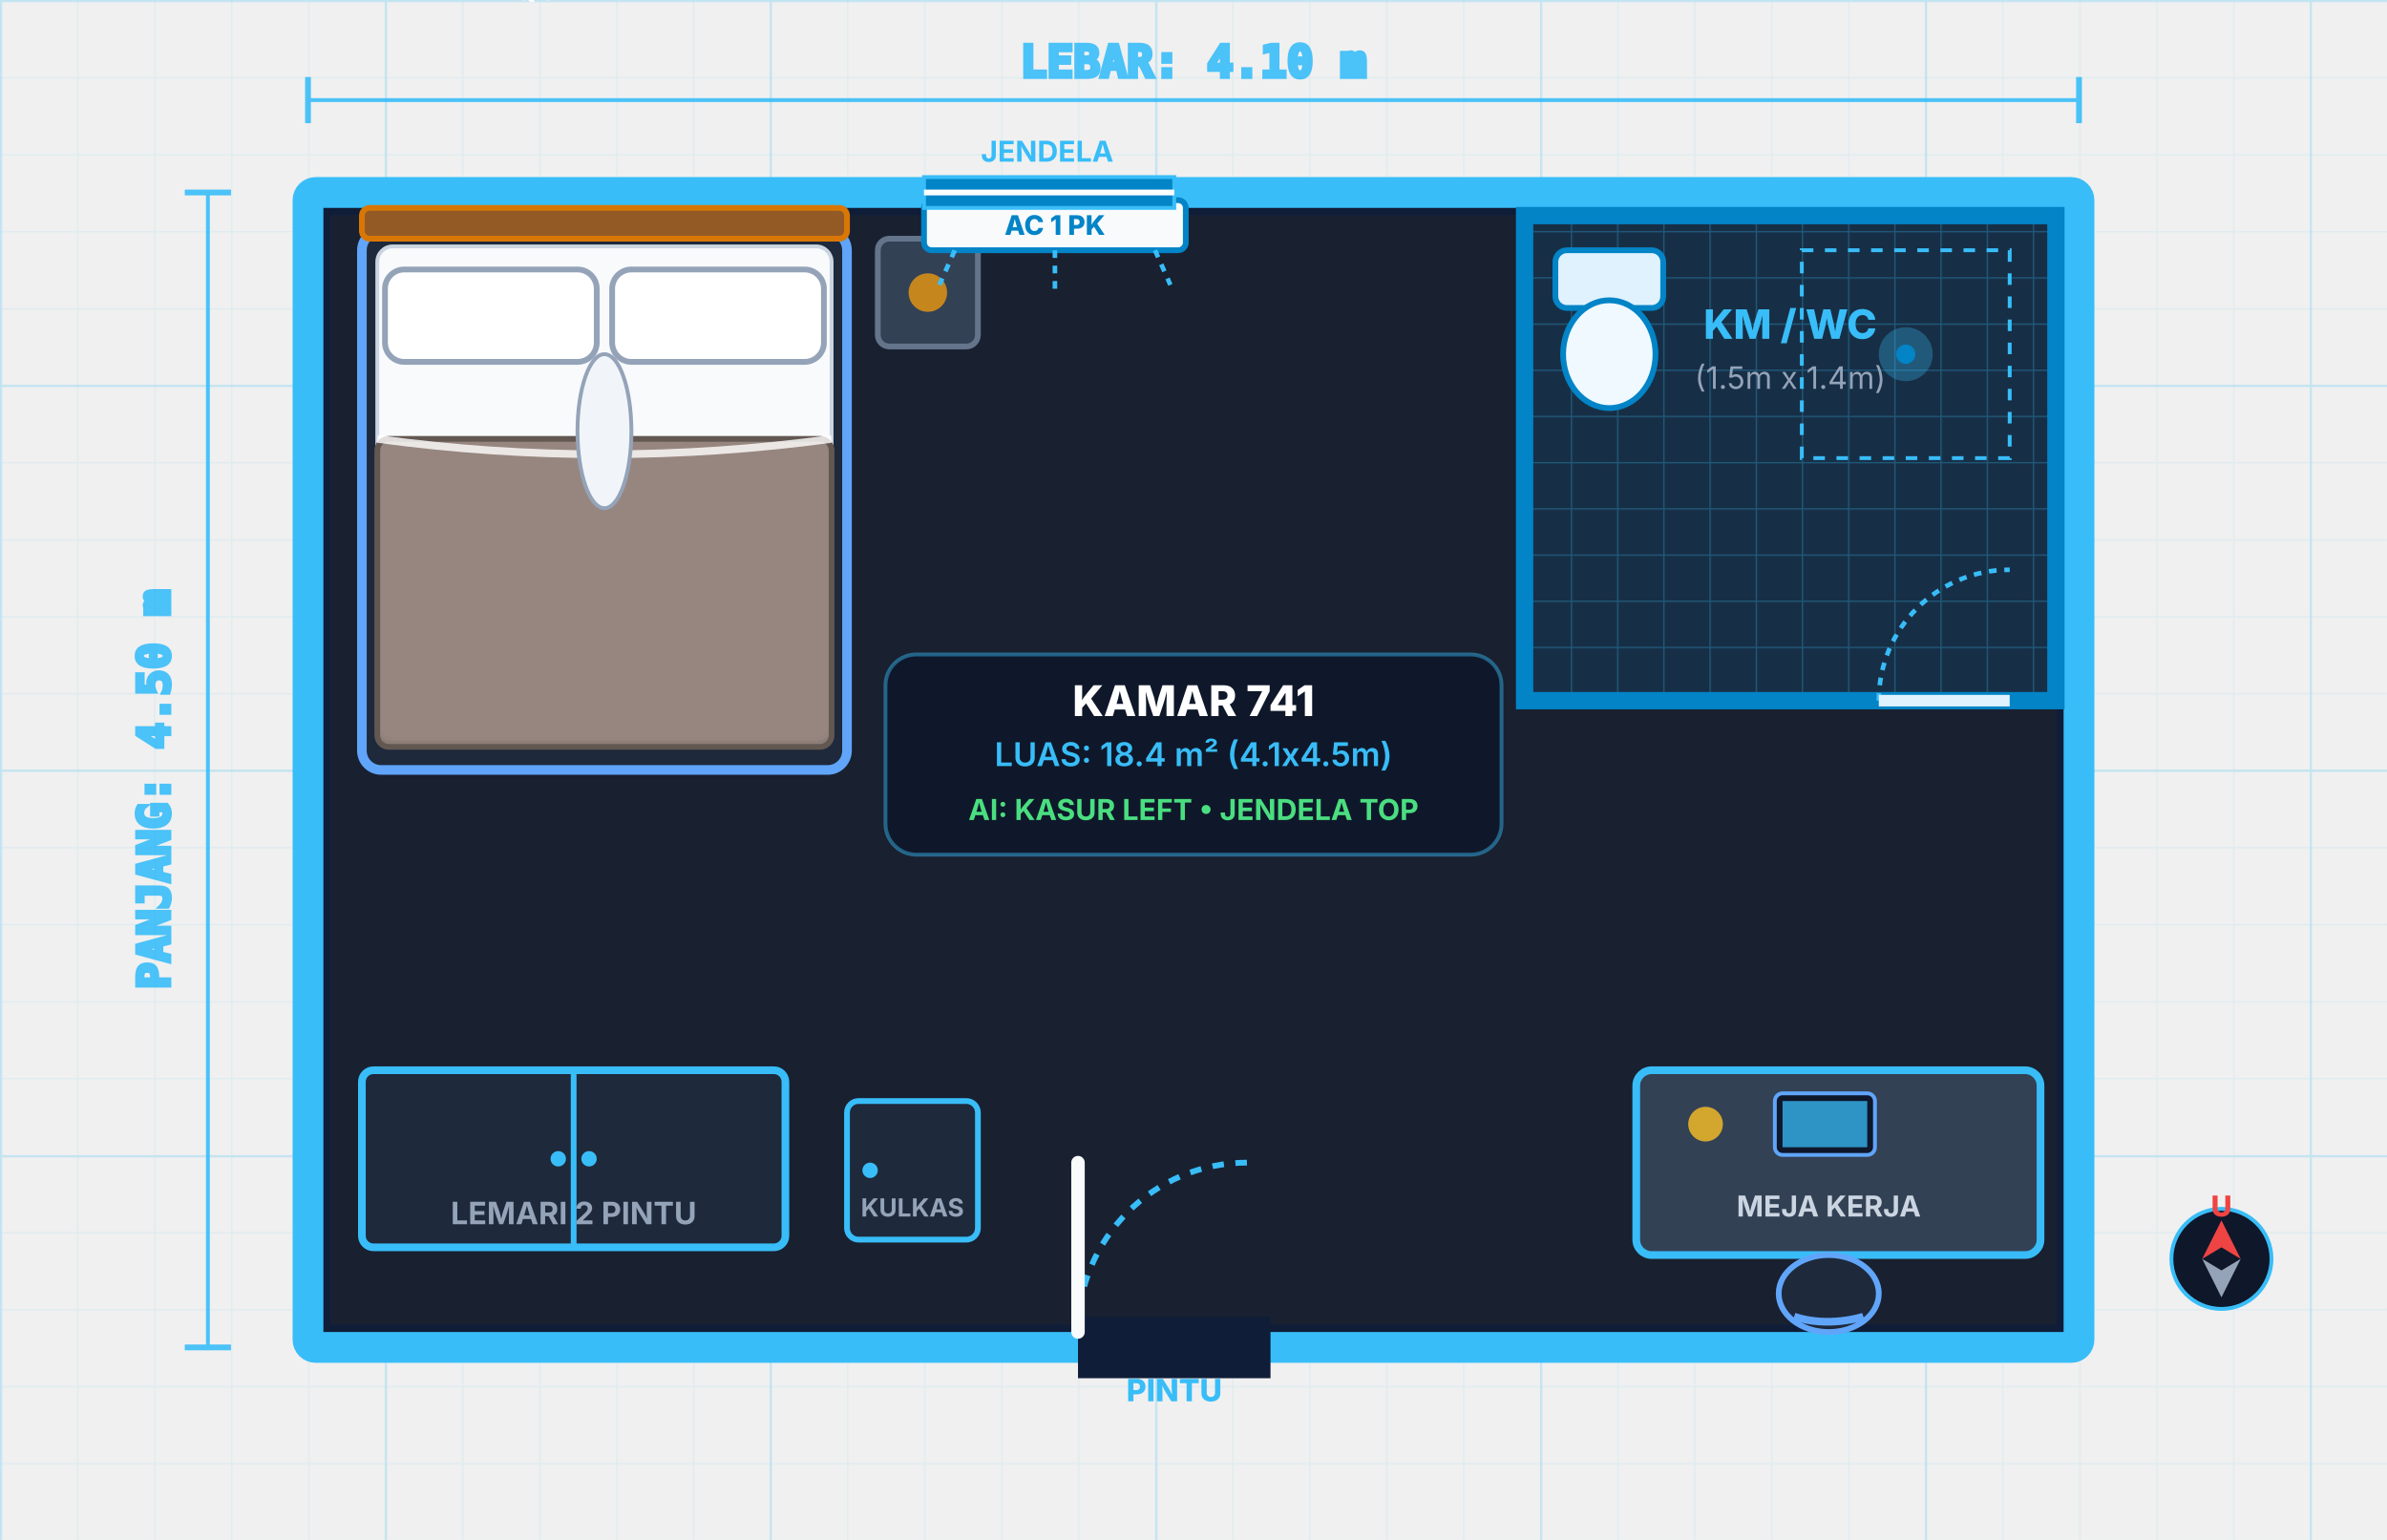
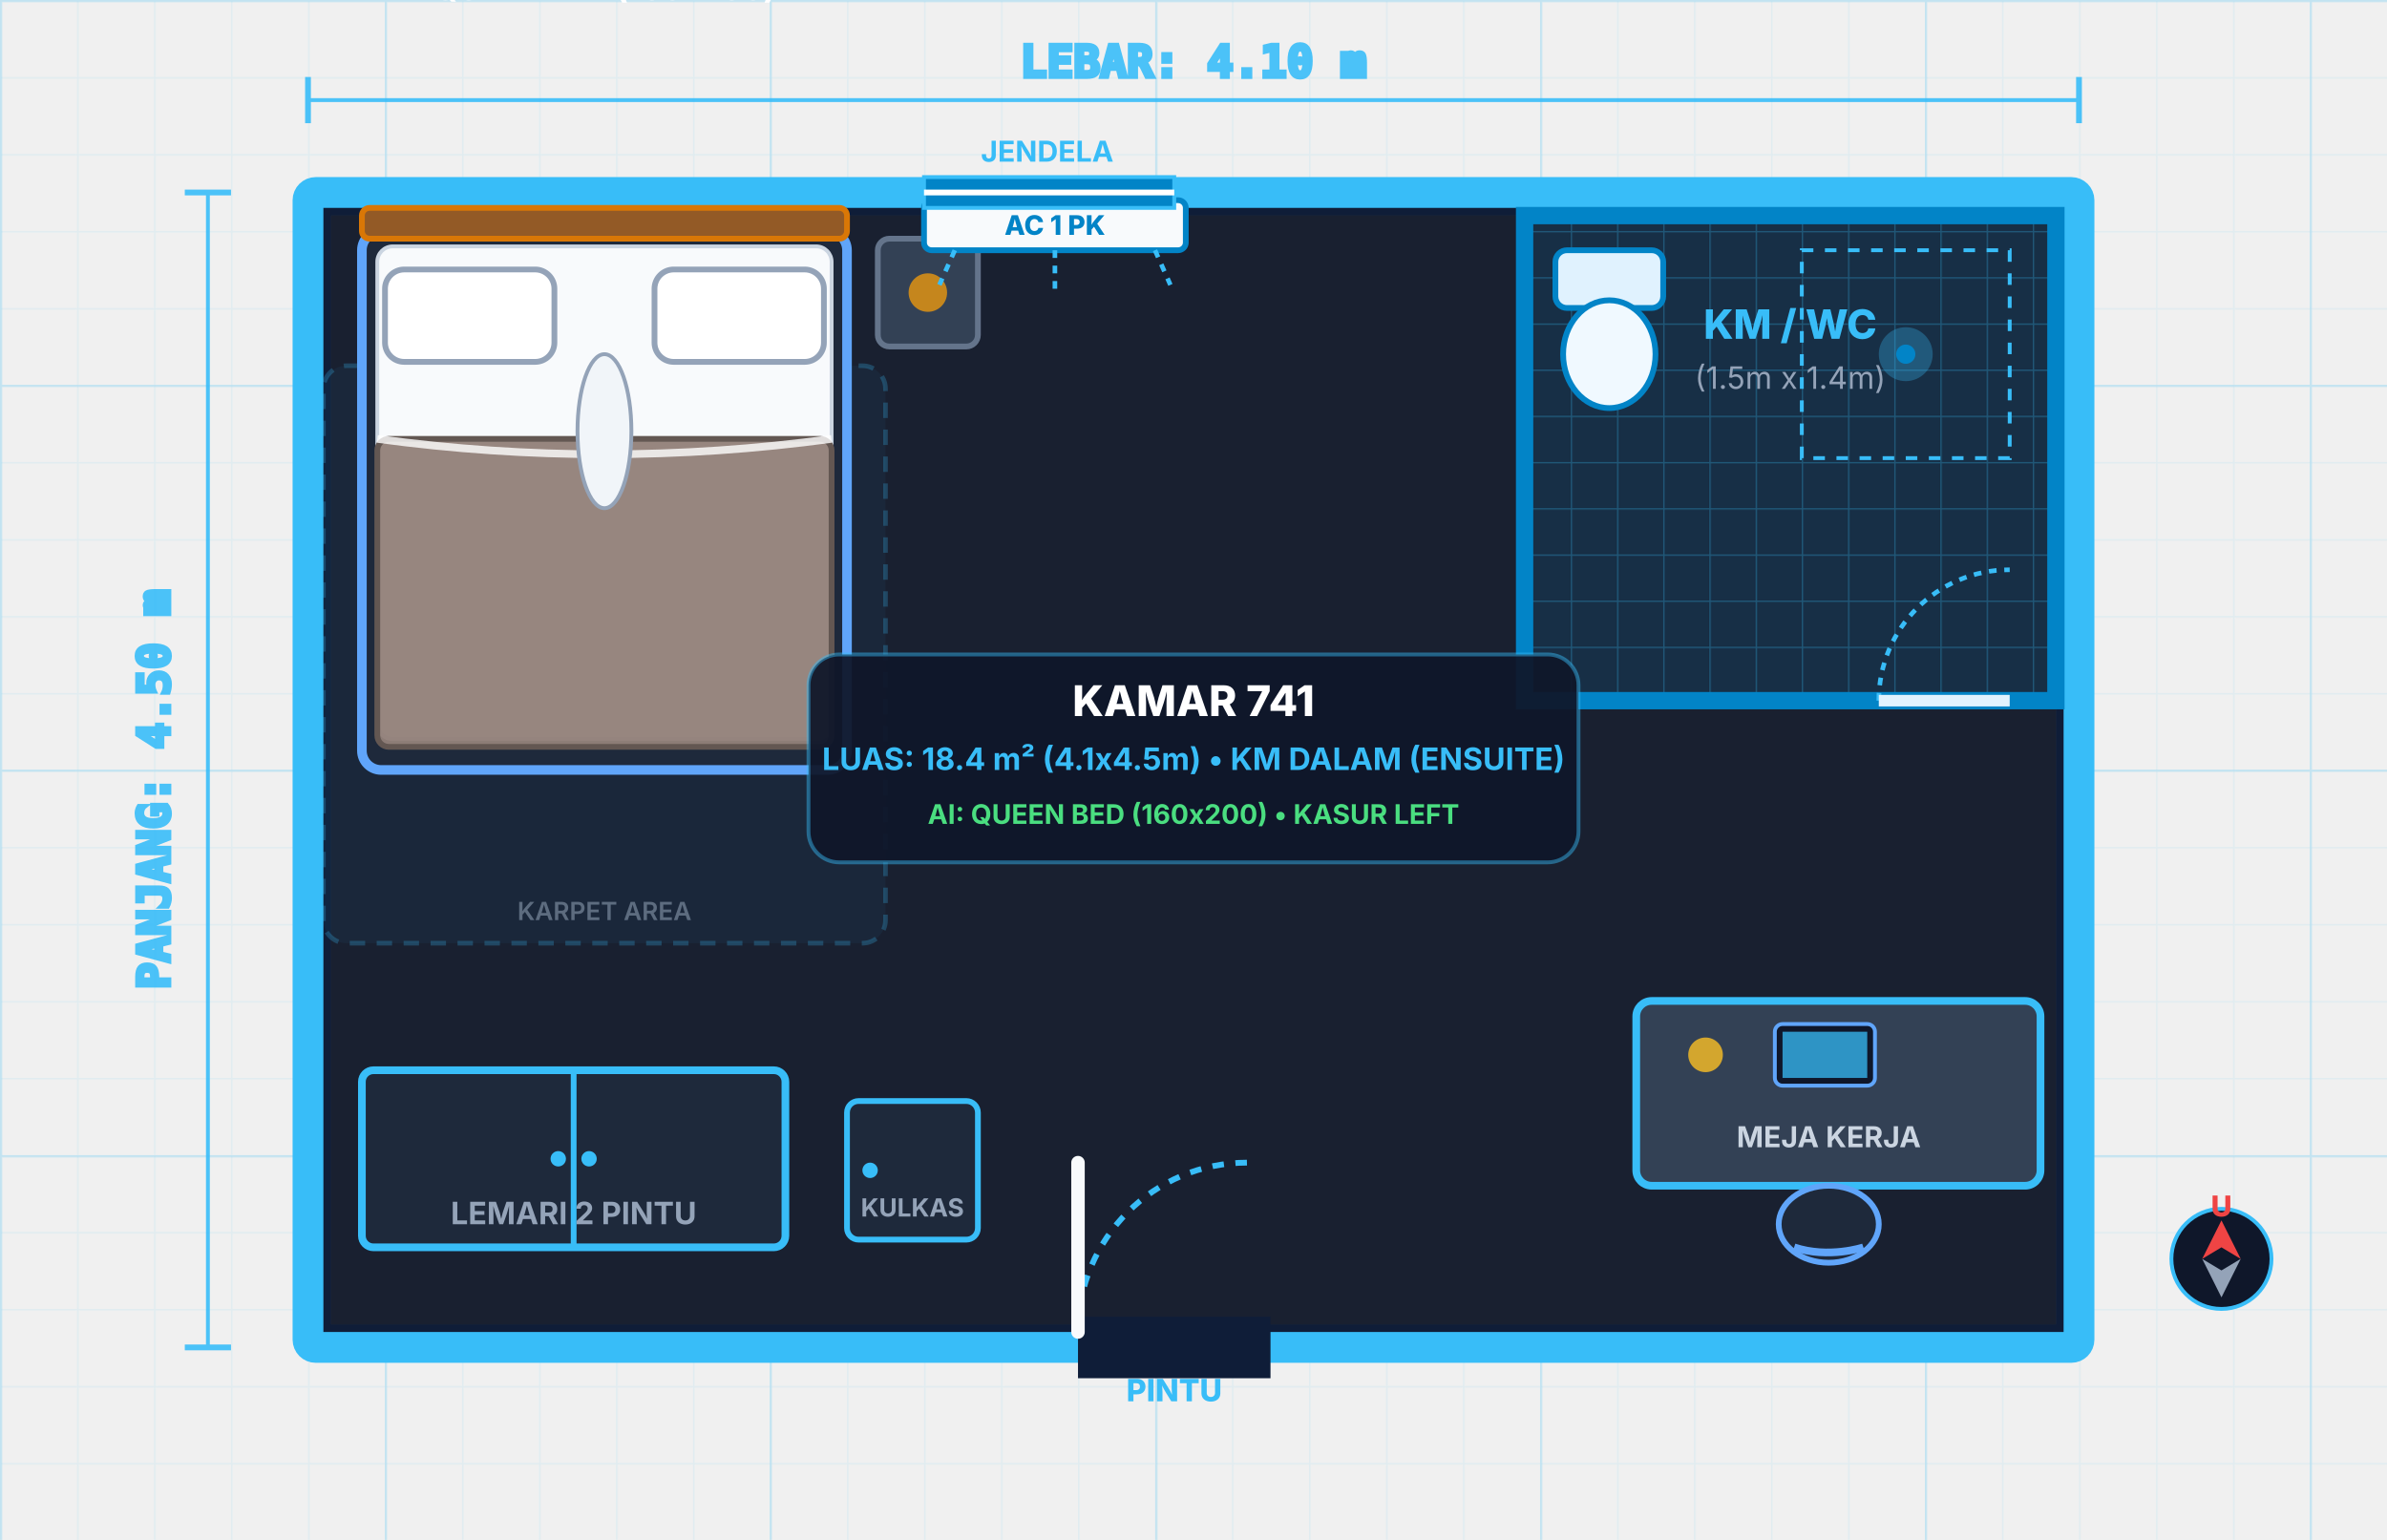
<svg xmlns="http://www.w3.org/2000/svg" viewBox="0 0 620 400" width="100%" height="100%" style="background:#0b1329; border-radius:12px; font-family:'Inter',system-ui,sans-serif;">
  <defs>
    <pattern id="grid_s_341" width="20" height="20" patternUnits="userSpaceOnUse">
      <path d="M 20 0 L 0 0 0 20" fill="none" stroke="rgba(56, 189, 248, 0.08)" stroke-width="0.8" />
    </pattern>
    <pattern id="grid_m_341" width="100" height="100" patternUnits="userSpaceOnUse">
      <path d="M 100 0 L 0 0 0 100" fill="none" stroke="rgba(56, 189, 248, 0.18)" stroke-width="1.2" />
    </pattern>
    <pattern id="tile_341" width="12" height="12" patternUnits="userSpaceOnUse">
      <rect width="12" height="12" fill="rgba(14, 165, 233, 0.12)" />
      <path d="M 12 0 L 0 0 0 12" fill="none" stroke="rgba(56, 189, 248, 0.28)" stroke-width="0.7" />
    </pattern>
  </defs>
  <rect width="620" height="400" fill="url(#grid_s_341)" />
  <rect width="620" height="400" fill="url(#grid_m_341)" />
  <g stroke="#38bdf8" stroke-width="1" opacity="0.9">
    <line x1="80" y1="26" x2="540" y2="26" />
    <line x1="80" y1="20" x2="80" y2="32" stroke-width="1.5" />
    <line x1="540" y1="20" x2="540" y2="32" stroke-width="1.5" />
    <text x="310" y="20" fill="#38bdf8" font-size="11.5" font-weight="700" text-anchor="middle" font-family="monospace">
      LEBAR: 4.10 m
    </text>
  </g>
  <g stroke="#38bdf8" stroke-width="1" opacity="0.9">
    <line x1="54" y1="50" x2="54" y2="350" />
    <line x1="48" y1="50" x2="60" y2="50" stroke-width="1.5" />
    <line x1="48" y1="350" x2="60" y2="350" stroke-width="1.5" />
    <text x="44" y="205" fill="#38bdf8" font-size="11.5" font-weight="700" text-anchor="middle" font-family="monospace" transform="rotate(-90 44 205)">
      PANJANG: 4.50 m
    </text>
  </g>
  <rect x="80" y="50" width="460" height="300" fill="#0f1d38" stroke="#38bdf8" stroke-width="8" rx="2" />
  <rect x="86" y="56" width="448" height="288" fill="#c1a073" opacity="0.22" />
  <rect x="86" y="56" width="448" height="288" fill="rgba(15, 23, 42, 0.75)" />
  <g>
    <rect x="396" y="56" width="138" height="126" fill="url(#tile_341)" stroke="#0284c7" stroke-width="4.5" />
    <text x="465" y="88" fill="#38bdf8" font-size="10.5" font-weight="800" text-anchor="middle">KM / WC</text>
    <text x="465" y="101" fill="#94a3b8" font-size="8" text-anchor="middle">(1.5m x 1.4m)</text>
    <rect x="404" y="65" width="28" height="15" rx="3" fill="#e0f2fe" stroke="#0284c7" stroke-width="1.5" />
    <ellipse cx="418" cy="92" rx="12" ry="14" fill="#f0f9ff" stroke="#0284c7" stroke-width="1.5" />
    <rect x="468" y="65" width="54" height="54" fill="none" stroke="#38bdf8" stroke-width="1" stroke-dasharray="3 3" />
    <circle cx="495" cy="92" r="7" fill="#38bdf8" opacity="0.3" />
    <circle cx="495" cy="92" r="2.5" fill="#0284c7" />
    <path d="M 488 182 A 34 34 0 0 1 522 148" fill="none" stroke="#38bdf8" stroke-width="1.2" stroke-dasharray="2 2" />
    <line x1="488" y1="182" x2="522" y2="182" stroke="#e0f2fe" stroke-width="3" />
  </g>
  <g>
+     <rect x="84" y="95" width="146" height="150" rx="6" fill="rgba(56, 189, 248, 0.05)" stroke="rgba(56, 189, 248, 0.25)" stroke-width="1.2" stroke-dasharray="4 3" />
+     <text x="157.0" y="239" fill="rgba(148, 163, 184, 0.55)" font-size="6.5" font-weight="600" text-anchor="middle">KARPET AREA</text>
+   </g>
+   <g>
    <rect x="94" y="60" width="126" height="140" rx="5" fill="#1e293b" stroke="#60a5fa" stroke-width="2.5" />
    <rect x="94" y="54" width="126" height="8" rx="2" fill="#935a26" stroke="#d97706" stroke-width="1.5" />
    <rect x="98" y="64" width="118" height="128" rx="4" fill="#f8fafc" stroke="#cbd5e1" stroke-width="1" />
    <rect x="98" y="114" width="118" height="80" rx="3" fill="#928079" stroke="#635752" stroke-width="1.5" fill-opacity="0.95" />
    <path d="M 98 114 Q 157.0 122 216 114" fill="none" stroke="#ffffff" stroke-width="2" opacity="0.8" />
-     <rect x="100" y="70" width="55" height="24" rx="5" fill="#ffffff" stroke="#94a3b8" stroke-width="1.5" />
-     <rect x="159.0" y="70" width="55" height="24" rx="5" fill="#ffffff" stroke="#94a3b8" stroke-width="1.5" />
+     <rect x="100" y="70" width="44" height="24" rx="5" fill="#ffffff" stroke="#94a3b8" stroke-width="1.5" />
+     <rect x="170" y="70" width="44" height="24" rx="5" fill="#ffffff" stroke="#94a3b8" stroke-width="1.5" />
    <ellipse cx="157.0" cy="112" rx="7" ry="20" fill="#f1f5f9" stroke="#94a3b8" stroke-width="1" />
-     <text x="157.0" cy="160" fill="#ffffff" font-size="8.5" font-weight="800" text-anchor="middle">QUEEN BED</text>
+     <text x="157.0" cy="160" fill="#ffffff" font-size="8" font-weight="800" text-anchor="middle">QUEEN BED (160x200)</text>
  </g>
  <rect x="228" y="62" width="26" height="28" rx="3" fill="#334155" stroke="#64748b" stroke-width="1.5" />
  <circle cx="241" cy="76" r="5" fill="#f59e0b" opacity="0.75" />
  <g>
    <rect x="94" y="278" width="110" height="46" rx="3" fill="#1e293b" stroke="#38bdf8" stroke-width="2" />
    <line x1="149" y1="278" x2="149" y2="324" stroke="#38bdf8" stroke-width="1.5" />
    <circle cx="145" cy="301" r="2" fill="#38bdf8" />
    <circle cx="153" cy="301" r="2" fill="#38bdf8" />
    <text x="149" y="318" fill="#94a3b8" font-size="8" font-weight="700" text-anchor="middle">LEMARI 2 PINTU</text>
  </g>
  <g>
-     <rect x="425" y="278" width="105" height="48" rx="4" fill="#334155" stroke="#38bdf8" stroke-width="2" />
-     <rect x="461" y="284" width="26" height="16" rx="2" fill="#0f172a" stroke="#60a5fa" stroke-width="1" />
-     <rect x="463" y="286" width="22" height="12" fill="#38bdf8" opacity="0.75" />
-     <circle cx="443" cy="292" r="4.5" fill="#fbbf24" opacity="0.8" />
-     <ellipse cx="475" cy="336" rx="13" ry="10" fill="#1e293b" stroke="#60a5fa" stroke-width="1.5" />
-     <path d="M 466 342 C 475 345 484 342 484 342" stroke="#60a5fa" stroke-width="2" fill="none" />
-     <text x="475" y="316" fill="#cbd5e1" font-size="7.5" font-weight="700" text-anchor="middle">MEJA KERJA</text>
+     <rect x="425" y="260" width="105" height="48" rx="4" fill="#334155" stroke="#38bdf8" stroke-width="2" />
+     <rect x="461" y="266" width="26" height="16" rx="2" fill="#0f172a" stroke="#60a5fa" stroke-width="1" />
+     <rect x="463" y="268" width="22" height="12" fill="#38bdf8" opacity="0.75" />
+     <circle cx="443" cy="274" r="4.5" fill="#fbbf24" opacity="0.8" />
+     <ellipse cx="475" cy="318" rx="13" ry="10" fill="#1e293b" stroke="#60a5fa" stroke-width="1.5" />
+     <path d="M 466 324 C 475 327 484 324 484 324" stroke="#60a5fa" stroke-width="2" fill="none" />
+     <text x="475" y="298" fill="#cbd5e1" font-size="7.5" font-weight="700" text-anchor="middle">MEJA KERJA</text>
  </g>
  <g>
    <rect x="240" y="52" width="68" height="13" rx="2" fill="#f8fafc" stroke="#0284c7" stroke-width="1.5" />
    <path d="M 248 65 L 244 74" stroke="#38bdf8" stroke-width="1.2" stroke-dasharray="2 2" />
    <path d="M 274 65 L 274 76" stroke="#38bdf8" stroke-width="1.2" stroke-dasharray="2 2" />
    <path d="M 300 65 L 304 74" stroke="#38bdf8" stroke-width="1.2" stroke-dasharray="2 2" />
    <text x="274" y="61" fill="#0284c7" font-size="7" font-weight="800" text-anchor="middle">AC 1 PK</text>
  </g>
  <g>
    <rect x="220" y="286" width="34" height="36" rx="3" fill="#1e293b" stroke="#38bdf8" stroke-width="1.5" />
    <circle cx="226" cy="304" r="2" fill="#38bdf8" />
    <text x="237" y="316" fill="#94a3b8" font-size="6.5" font-weight="700" text-anchor="middle">KULKAS</text>
  </g>
  <g>
    <rect x="240" y="46" width="65" height="8" fill="#0284c7" stroke="#38bdf8" stroke-width="1" />
    <line x1="240" y1="50" x2="305" y2="50" stroke="#ffffff" stroke-width="1.5" />
    <text x="272" y="42" fill="#38bdf8" font-size="7.5" font-weight="700" text-anchor="middle">JENDELA</text>
  </g>
  <g>
    <rect x="280" y="342" width="50" height="16" fill="#0f1d38" />
    <path d="M 280 346 A 44 44 0 0 1 324 302" fill="none" stroke="#38bdf8" stroke-width="1.5" stroke-dasharray="3 3" />
    <line x1="280" y1="346" x2="280" y2="302" stroke="#f8fafc" stroke-width="3.5" stroke-linecap="round" />
    <text x="305" y="364" fill="#38bdf8" font-size="8" font-weight="800" text-anchor="middle">PINTU</text>
  </g>
  <g>
-     <rect x="230" y="170" width="160" height="52" rx="8" fill="rgba(15, 23, 42, 0.92)" stroke="rgba(56, 189, 248, 0.45)" stroke-width="1" />
+     <rect x="210" y="170" width="200" height="54" rx="8" fill="rgba(15, 23, 42, 0.94)" stroke="rgba(56, 189, 248, 0.45)" stroke-width="1" />
    <text x="310" y="186" fill="#ffffff" font-size="11" font-weight="800" text-anchor="middle">KAMAR 741</text>
-     <text x="310" y="199" fill="#38bdf8" font-size="8.5" font-weight="600" text-anchor="middle">LUAS: 18.4 m² (4.1x4.5m)</text>
-     <text x="310" y="213" fill="#4ade80" font-size="7.5" font-weight="700" text-anchor="middle">AI: KASUR LEFT • JENDELA TOP</text>
+     <text x="310" y="200" fill="#38bdf8" font-size="8" font-weight="700" text-anchor="middle">LUAS: 18.4 m² (4.1x4.5m) • KM DALAM (ENSUITE)</text>
+     <text x="310" y="214" fill="#4ade80" font-size="7" font-weight="700" text-anchor="middle">AI: QUEEN BED (160x200) • KASUR LEFT</text>
  </g>
  <g transform="translate(562, 312)">
    <circle cx="15" cy="15" r="13" fill="#0f172a" stroke="#38bdf8" stroke-width="1" />
    <path d="M 15 5 L 20 15 L 15 12 L 10 15 Z" fill="#ef4444" />
    <path d="M 15 25 L 20 15 L 15 18 L 10 15 Z" fill="#94a3b8" />
    <text x="15" y="4" fill="#ef4444" font-size="7.5" font-weight="800" text-anchor="middle">U</text>
  </g>
</svg>
